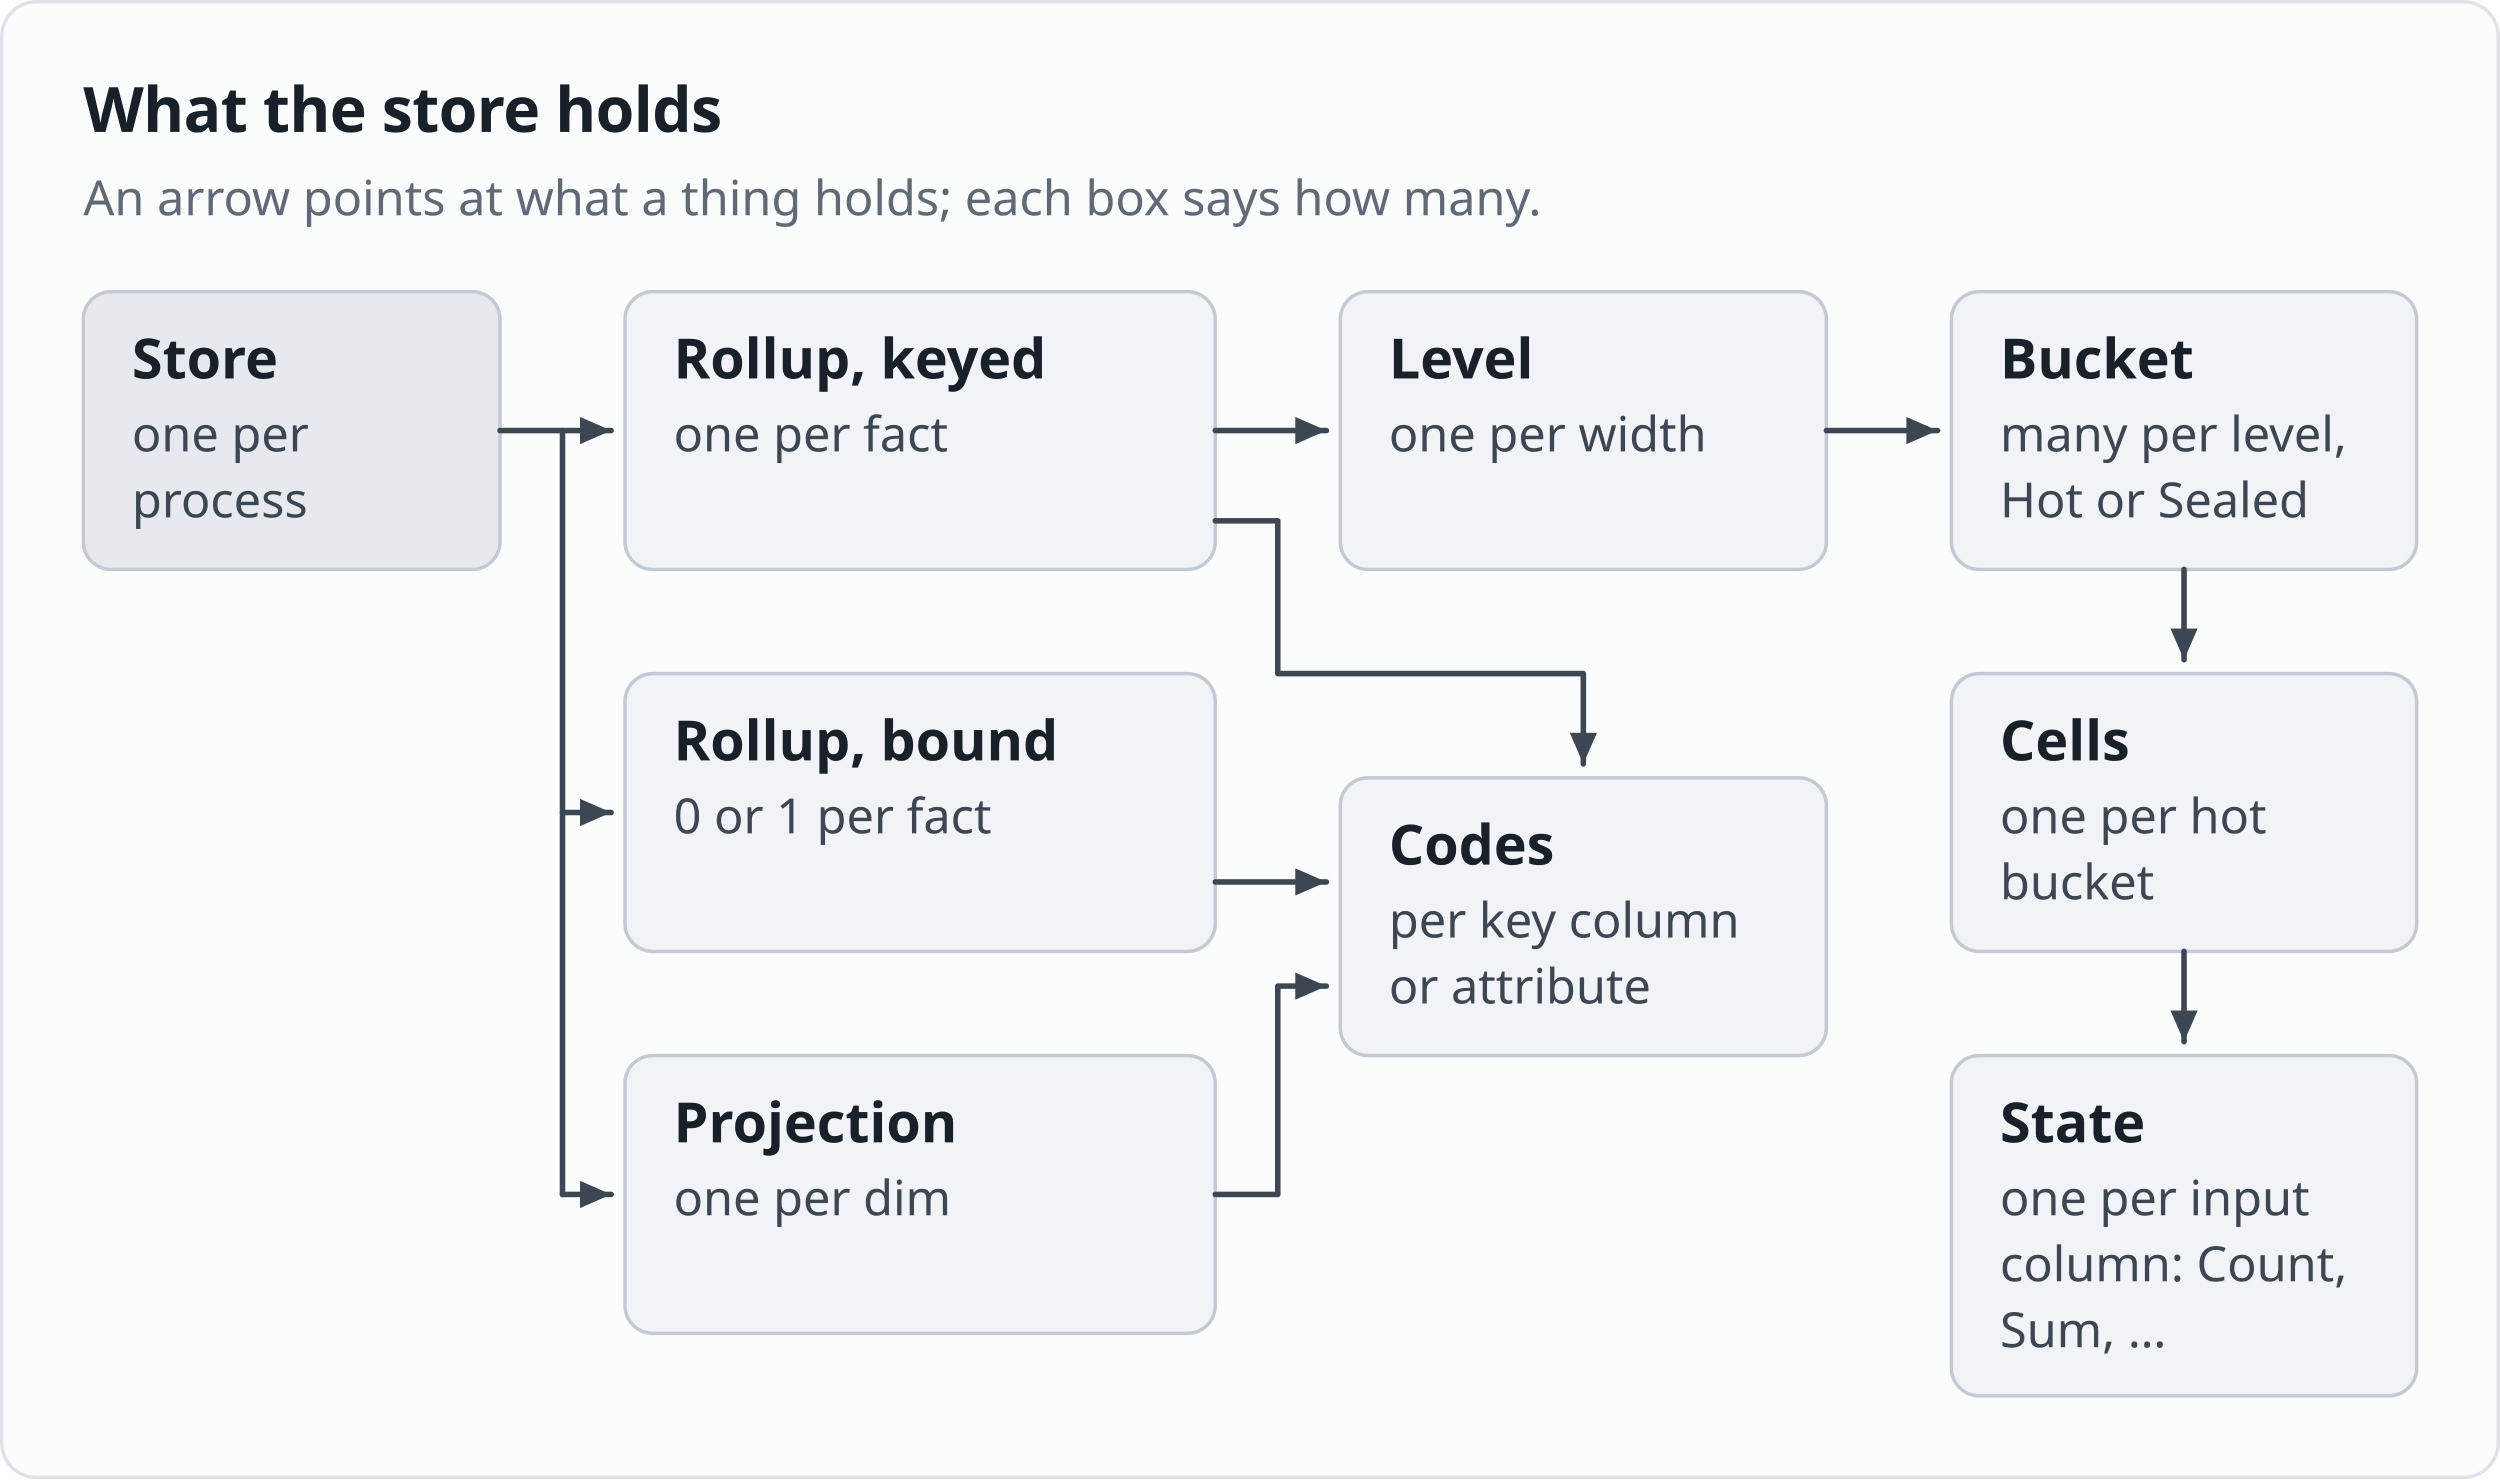
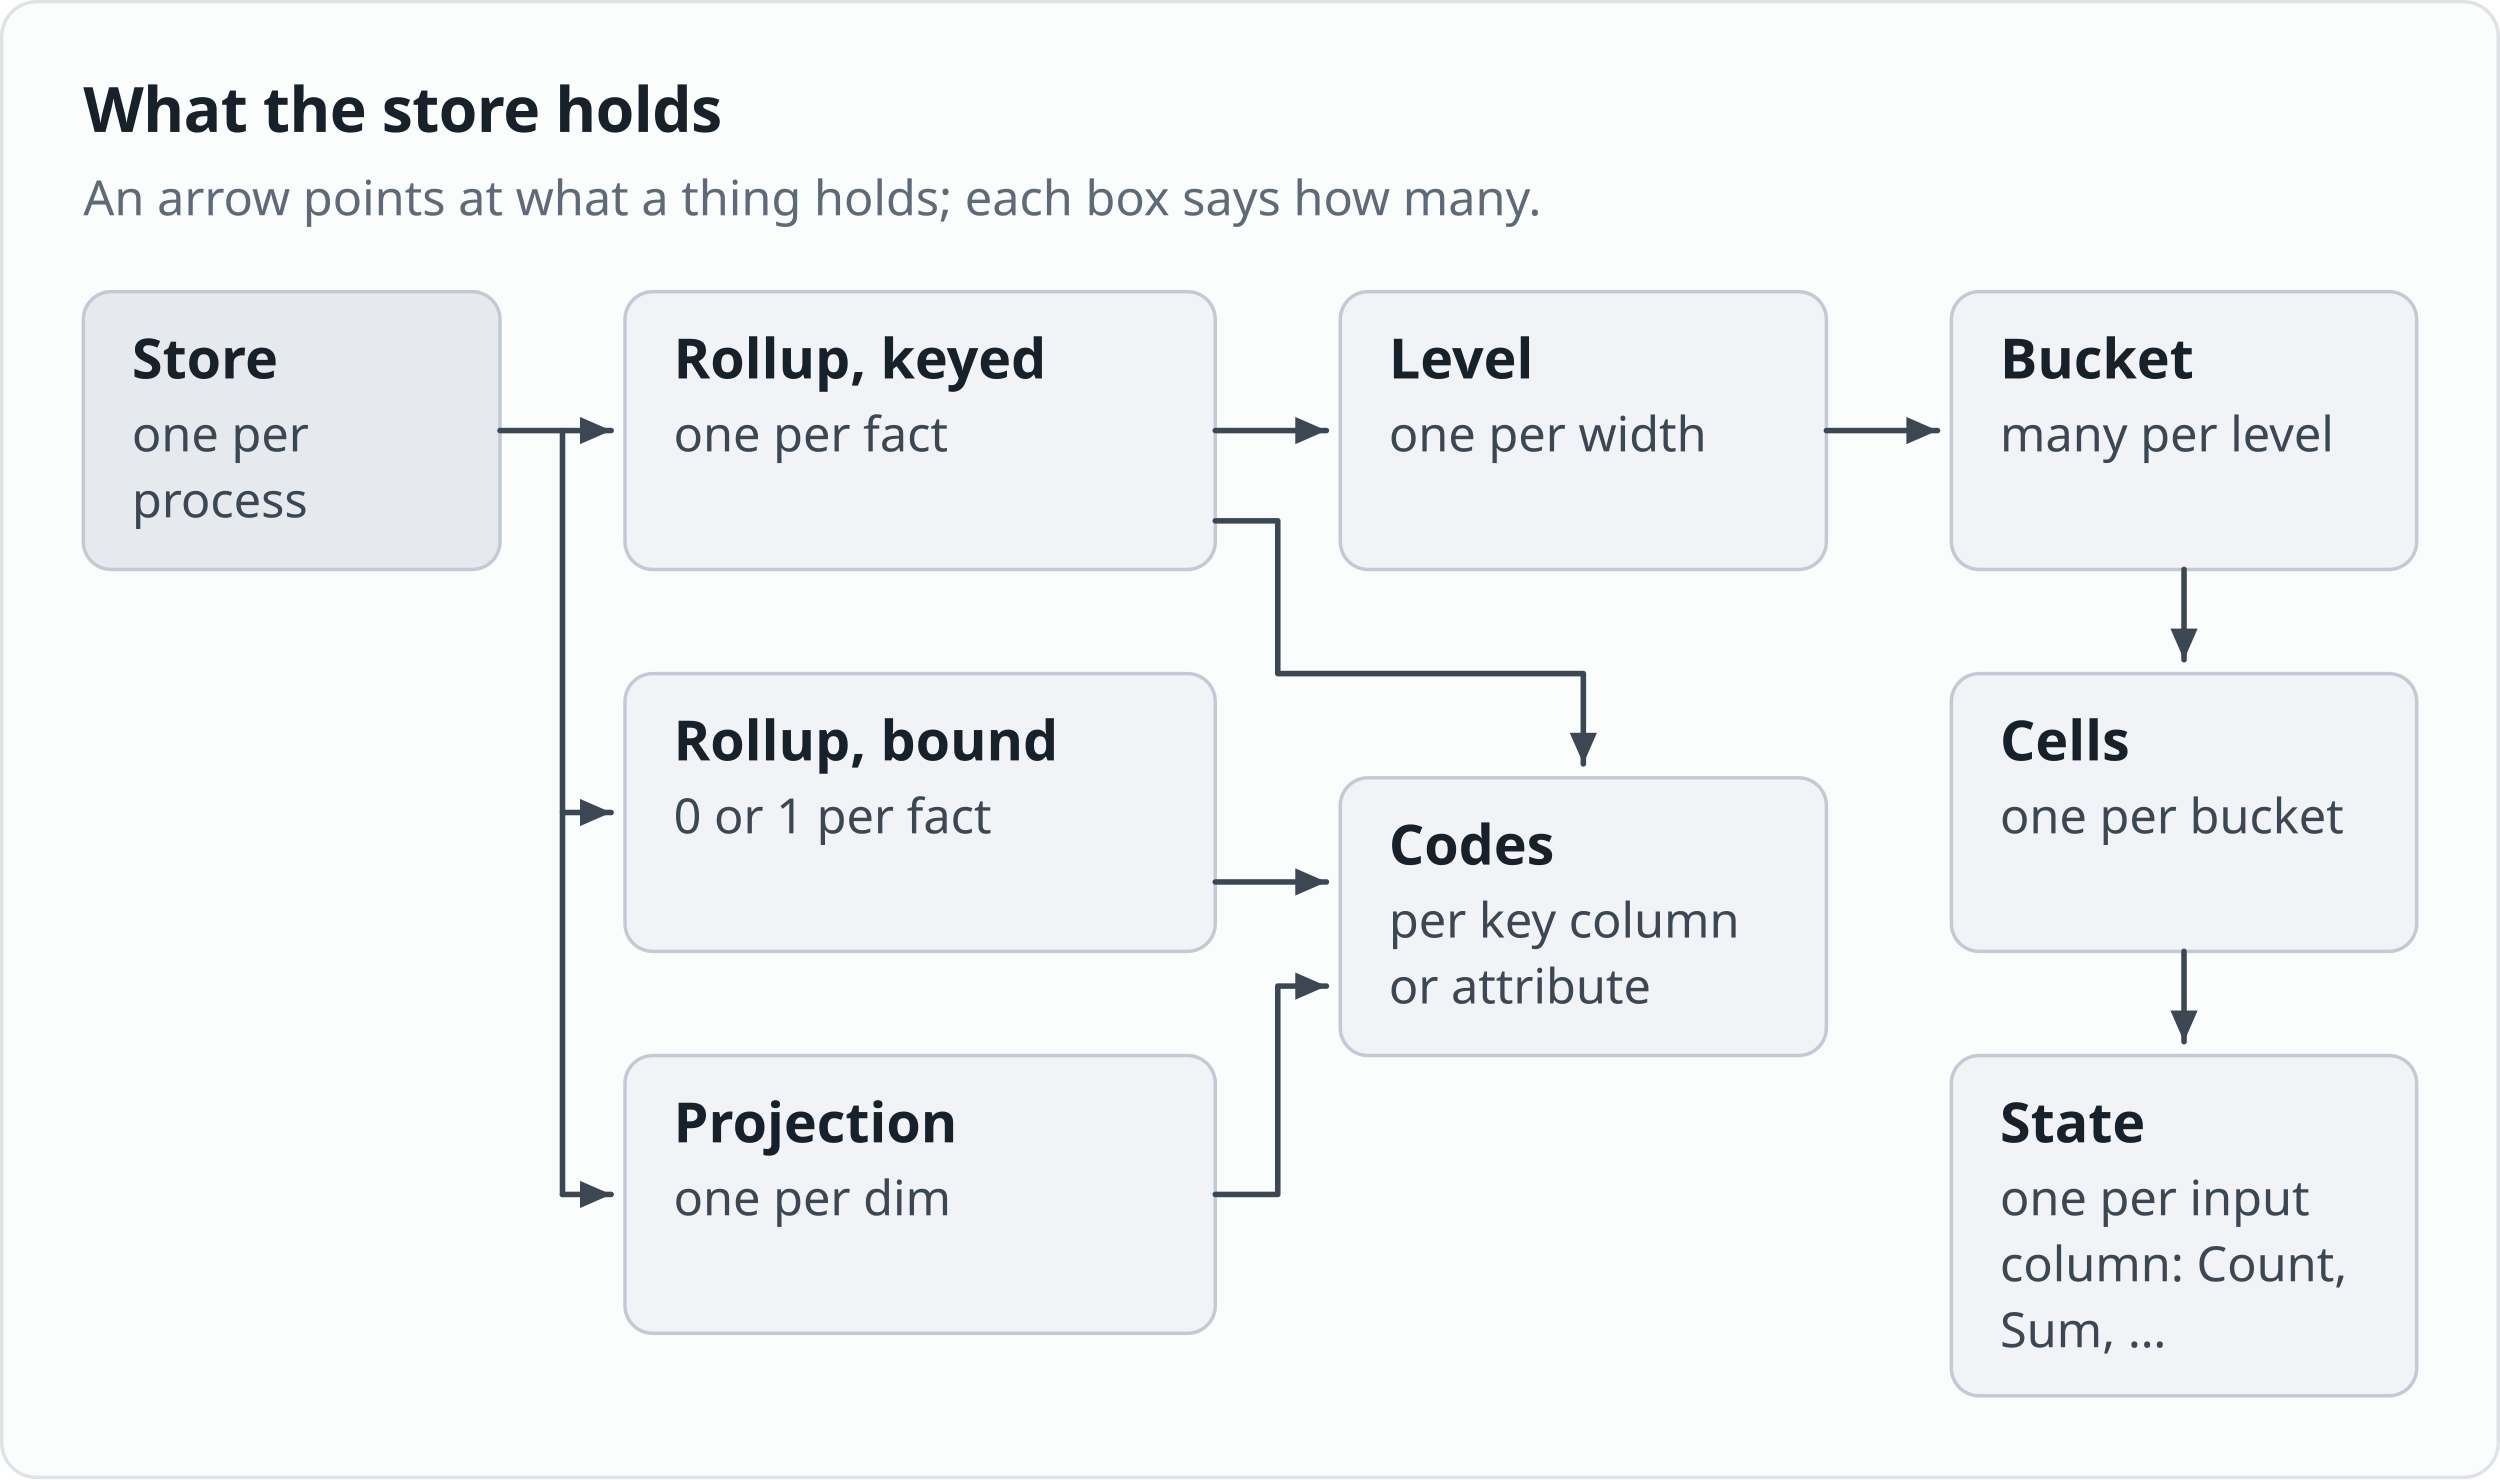
<svg xmlns="http://www.w3.org/2000/svg" width="720" height="426" viewBox="0 0 720 426" role="img" aria-labelledby="t d">
  <style>
  text{font-family:-apple-system, BlinkMacSystemFont, "Segoe UI", "Noto Sans", Helvetica, Arial, sans-serif;font-size:15px}
  .mono{font-family:ui-monospace, SFMono-Regular, "SF Mono", Menlo, Consolas, "Liberation Mono", monospace;font-size:14px}
  .title{font-size:18px;font-weight:600;letter-spacing:-0.01em}
  .sub{font-size:15px}
  .h{font-size:16px;font-weight:600}
  .b{font-weight:600}
  .s{font-size:14px}
  .lbl{font-size:13px;font-weight:600;letter-spacing:0.08em}
  .num{font-variant-numeric:tabular-nums}
  .it{font-style:italic}
  .halo{stroke-width:5px;stroke-linejoin:round;paint-order:stroke}
  .canvas,.box,.box2,.frame,.accbox,.errbox,.planbox{stroke-width:1px}
  .planbox{stroke-dasharray:5 4}
  .frame{stroke-dasharray:none}
  .rule,.life{stroke-width:1px;fill:none}
  .life{stroke-dasharray:3 4}
  .a,.a-acc,.a-err,.a-plan,.a-cfg{fill:none;stroke-width:1.6px;stroke-linecap:round;stroke-linejoin:round}
  .a-plan{stroke-dasharray:5 4}
  .a-cfg{stroke-dasharray:1.5 4;stroke-width:1.6px}
  .canvas{fill:#fbfcfc;stroke:#dfe3e8}
  text{fill:#18202a}
  .ink2{fill:#3d4753}
  .muted{fill:#5f6977}
  .acc{fill:#0b5c56}
  .err{fill:#b4472c}
  .plantext{fill:#8a939f}
  .halo{stroke:#fbfcfc}
  .box{fill:#f1f3f6;stroke:#c3cad3}
  .box2{fill:#e6eaef;stroke:#c3cad3}
  .frame{fill:none;stroke:#c3cad3}
  .accbox{fill:#e4f3f0;stroke:#0f766e}
  .errbox{fill:#faece7;stroke:#b4472c}
  .planbox{fill:none;stroke:#8a939f}
  .rule{stroke:#c3cad3}
  .life{stroke:#c3cad3}
  .fillacc{fill:#0f766e}
  .fillerr{fill:#b4472c}
  .fillink{fill:#3d4753}
  .fillplan{fill:#8a939f}
  .fillcanvas{fill:#fbfcfc}
  .a{stroke:#3d4753}
  .a-acc{stroke:#0f766e}
  .a-err{stroke:#b4472c}
  .a-plan{stroke:#8a939f}
  .a-cfg{stroke:#5f6977}
  .band{fill:#f1f3f6}
  .errband{fill:#faece7}
  @media (prefers-color-scheme: dark){
  .canvas{fill:#0f141a;stroke:#2a323c}
  text{fill:#e6edf3}
  .ink2{fill:#c4ccd5}
  .muted{fill:#97a2ae}
  .acc{fill:#7fd3c7}
  .err{fill:#e2795c}
  .plantext{fill:#6f7a86}
  .halo{stroke:#0f141a}
  .box{fill:#161d25;stroke:#3b4551}
  .box2{fill:#1e2730;stroke:#3b4551}
  .frame{fill:none;stroke:#3b4551}
  .accbox{fill:#0f2724;stroke:#3cb4a4}
  .errbox{fill:#2b1914;stroke:#e2795c}
  .planbox{fill:none;stroke:#6f7a86}
  .rule{stroke:#3b4551}
  .life{stroke:#3b4551}
  .fillacc{fill:#3cb4a4}
  .fillerr{fill:#e2795c}
  .fillink{fill:#c4ccd5}
  .fillplan{fill:#6f7a86}
  .fillcanvas{fill:#0f141a}
  .a{stroke:#c4ccd5}
  .a-acc{stroke:#3cb4a4}
  .a-err{stroke:#e2795c}
  .a-plan{stroke:#6f7a86}
  .a-cfg{stroke:#97a2ae}
  .band{fill:#161d25}
  .errband{fill:#2b1914}
  }
  </style>
  <defs>
    <marker id="m" viewBox="0 0 10 10" refX="9" refY="5" markerWidth="7" markerHeight="7" orient="auto-start-reverse">
      <path class="fillink" d="M1 1.5 9 5 1 8.5z" />
    </marker>
    <marker id="m-acc" viewBox="0 0 10 10" refX="9" refY="5" markerWidth="7" markerHeight="7" orient="auto-start-reverse">
      <path class="fillacc" d="M1 1.5 9 5 1 8.5z" />
    </marker>
    <marker id="m-err" viewBox="0 0 10 10" refX="9" refY="5" markerWidth="7" markerHeight="7" orient="auto-start-reverse">
      <path class="fillerr" d="M1 1.5 9 5 1 8.5z" />
    </marker>
    <marker id="m-plan" viewBox="0 0 10 10" refX="9" refY="5" markerWidth="7" markerHeight="7" orient="auto-start-reverse">
      <path class="fillplan" d="M1 1.5 9 5 1 8.5z" />
    </marker>
  </defs>
  <rect class="canvas" x="0.5" y="0.5" width="719" height="425" rx="10" />
  <text x="24" y="38" class="title">What the store holds</text>
  <text x="24" y="62" class="s muted">An arrow points at what a thing holds; each box says how many.</text>
  <rect class="box2" x="24" y="84" width="120" height="80" rx="8" />
  <text x="38" y="109" class="h">Store</text>
  <text x="38" y="130" class="s ink2">one per</text>
  <text x="38" y="149" class="s ink2">process</text>
  <rect class="box" x="180" y="84" width="170" height="80" rx="8" />
  <text x="194" y="109" class="h">Rollup, keyed</text>
  <text x="194" y="130" class="s ink2">one per fact</text>
  <rect class="box" x="180" y="194" width="170" height="80" rx="8" />
  <text x="194" y="219" class="h">Rollup, bound</text>
  <text x="194" y="240" class="s ink2">0 or 1 per fact</text>
  <rect class="box" x="180" y="304" width="170" height="80" rx="8" />
  <text x="194" y="329" class="h">Projection</text>
  <text x="194" y="350" class="s ink2">one per dim</text>
  <rect class="box" x="386" y="84" width="140" height="80" rx="8" />
  <text x="400" y="109" class="h">Level</text>
  <text x="400" y="130" class="s ink2">one per width</text>
  <rect class="box" x="386" y="224" width="140" height="80" rx="8" />
  <text x="400" y="249" class="h">Codes</text>
  <text x="400" y="270" class="s ink2">per key column</text>
  <text x="400" y="289" class="s ink2">or attribute</text>
  <rect class="box" x="562" y="84" width="134" height="80" rx="8" />
  <text x="576" y="109" class="h">Bucket</text>
-   <text x="576" y="130" class="s ink2">many per level,</text>
-   <text x="576" y="149" class="s ink2">Hot or Sealed</text>
+   <text x="576" y="130" class="s ink2">many per level</text>
  <rect class="box" x="562" y="194" width="134" height="80" rx="8" />
  <text x="576" y="219" class="h">Cells</text>
-   <text x="576" y="240" class="s ink2">one per hot</text>
-   <text x="576" y="259" class="s ink2">bucket</text>
+   <text x="576" y="240" class="s ink2">one per bucket</text>
  <rect class="box" x="562" y="304" width="134" height="98" rx="8" />
  <text x="576" y="329" class="h">State</text>
  <text x="576" y="350" class="s ink2">one per input</text>
  <text x="576" y="369" class="s ink2">column: Count,</text>
  <text x="576" y="388" class="s ink2">Sum, …</text>
  <path class="a" d="M144 124 H176" marker-end="url(#m)" />
  <path class="a" d="M162 124 V344" />
  <path class="a" d="M162 234 H176" marker-end="url(#m)" />
  <path class="a" d="M162 344 H176" marker-end="url(#m)" />
  <path class="a" d="M350 124 H382" marker-end="url(#m)" />
  <path class="a" d="M350 150 H368 V194 H456 V220" marker-end="url(#m)" />
  <path class="a" d="M350 254 H382" marker-end="url(#m)" />
  <path class="a" d="M350 344 H368 V284 H382" marker-end="url(#m)" />
  <path class="a" d="M526 124 H558" marker-end="url(#m)" />
  <path class="a" d="M629 164 V190" marker-end="url(#m)" />
  <path class="a" d="M629 274 V300" marker-end="url(#m)" />
</svg>
